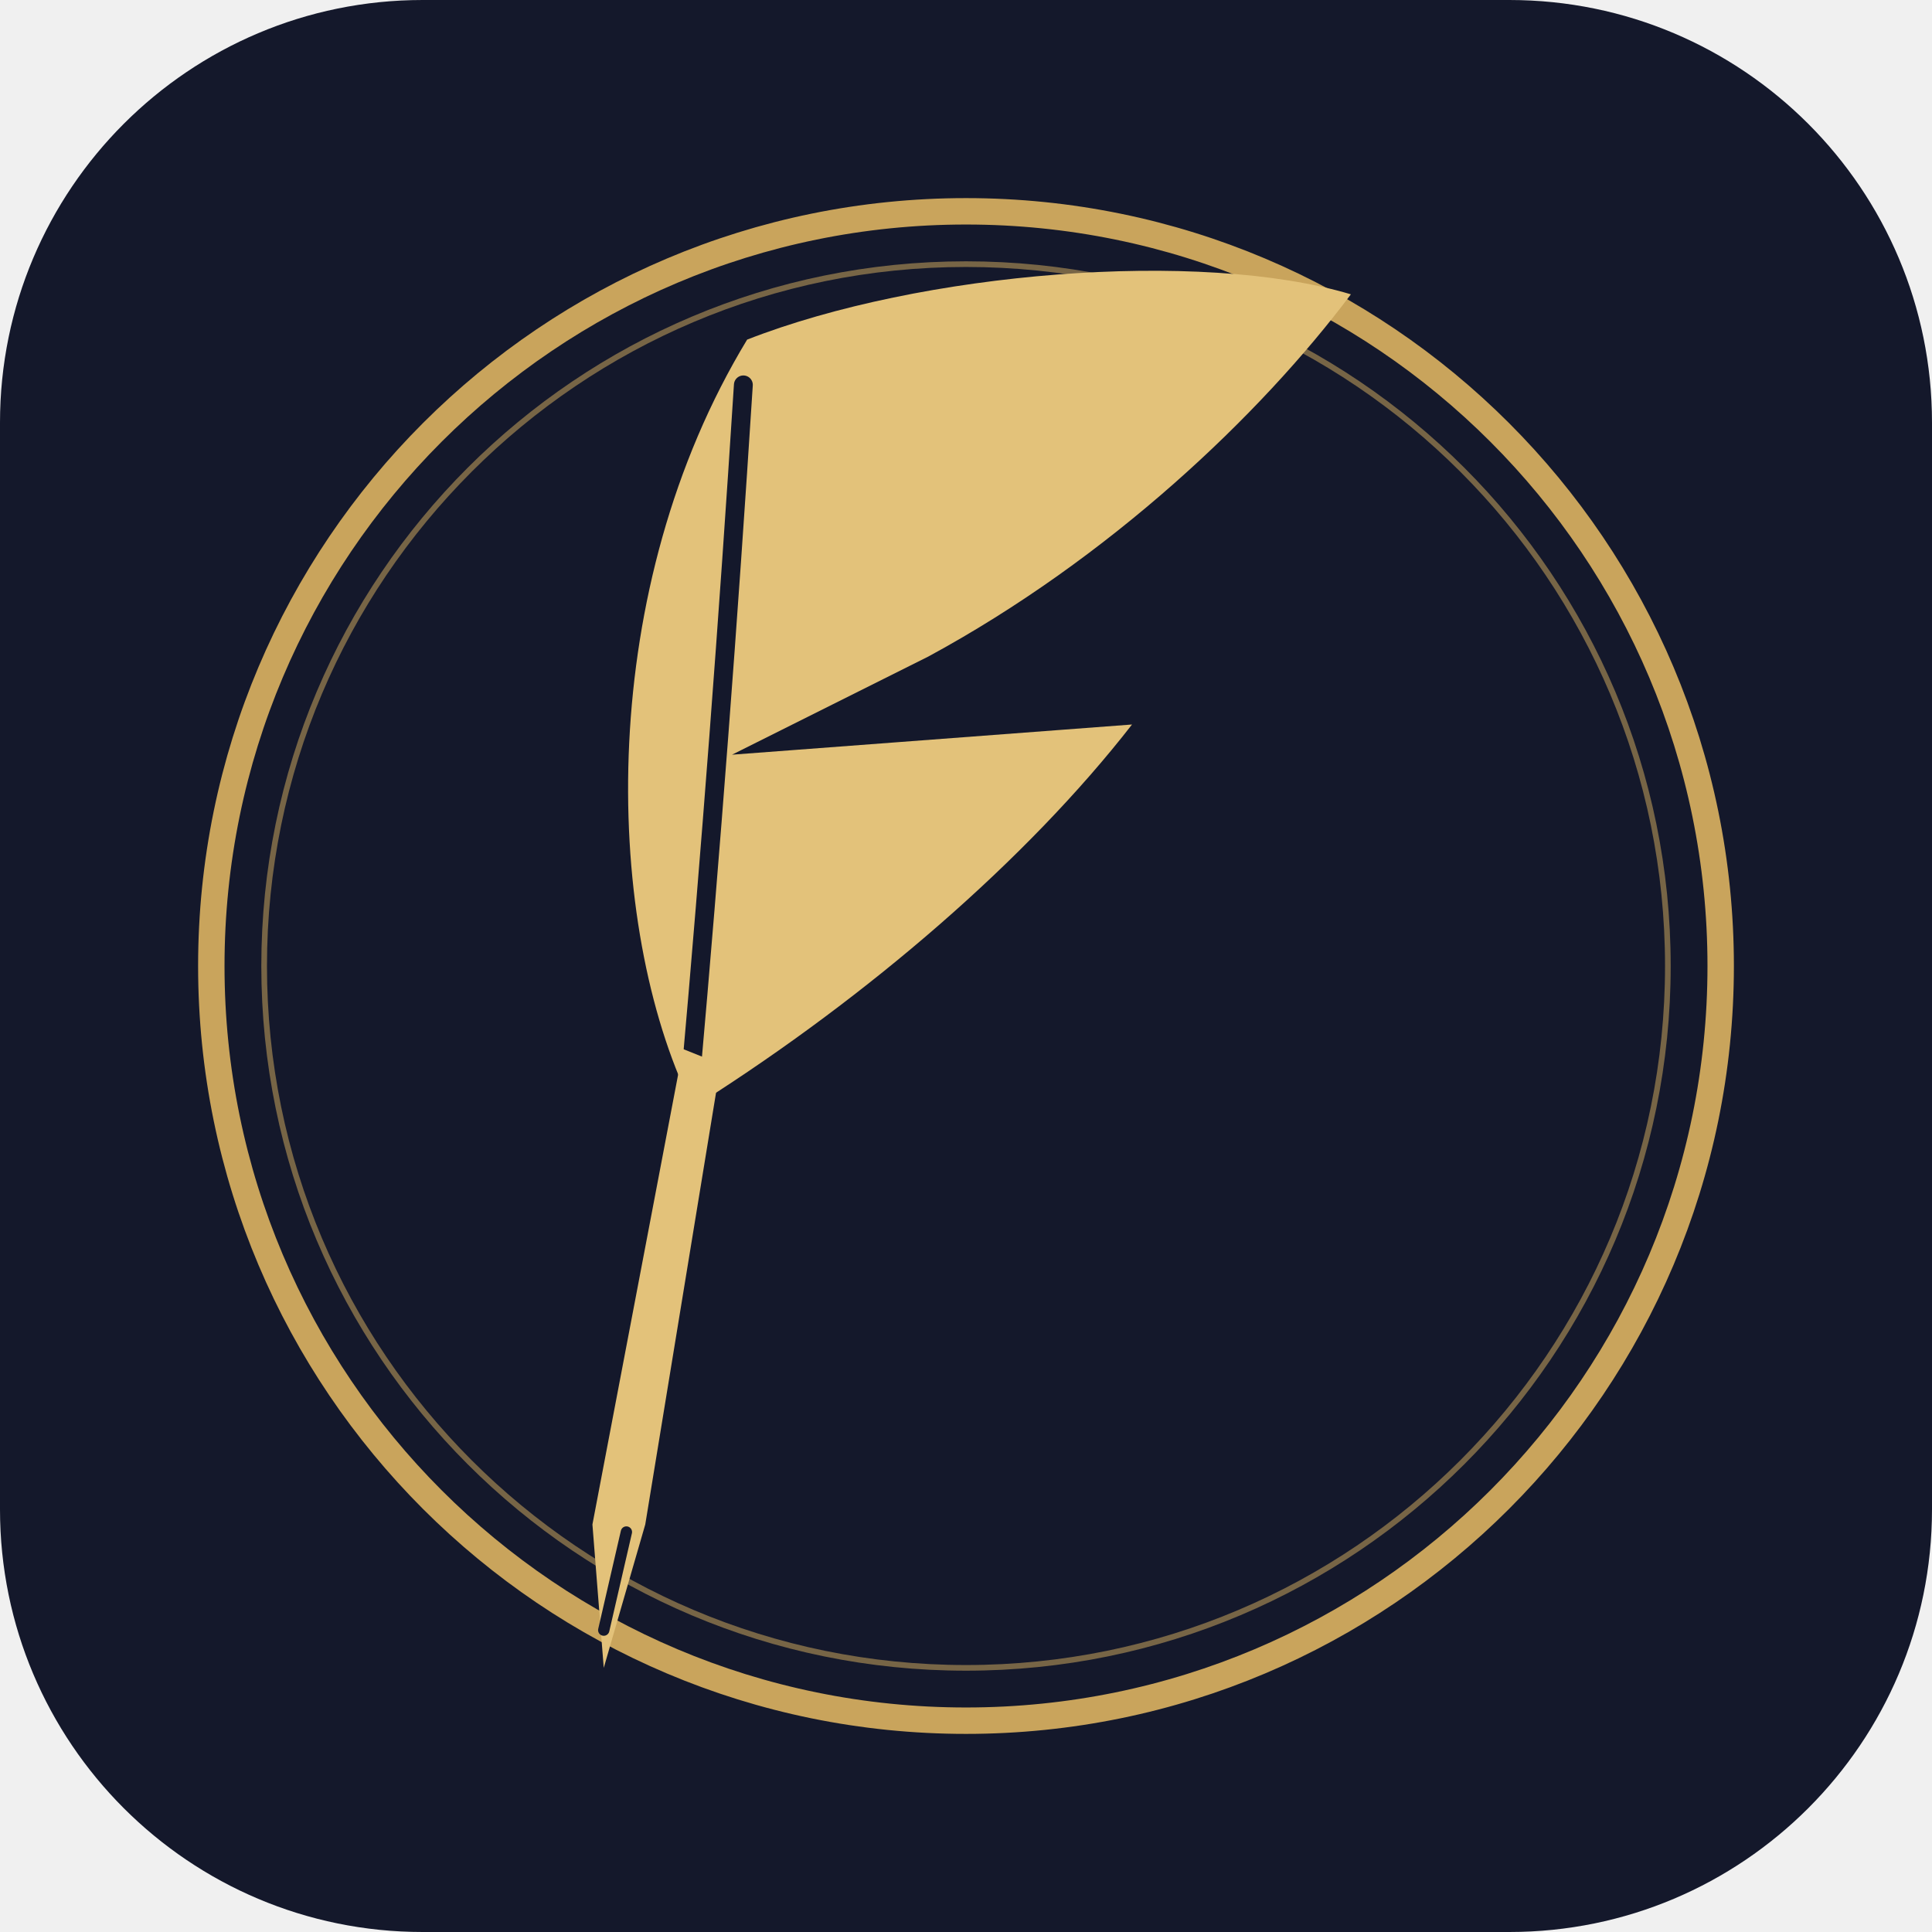
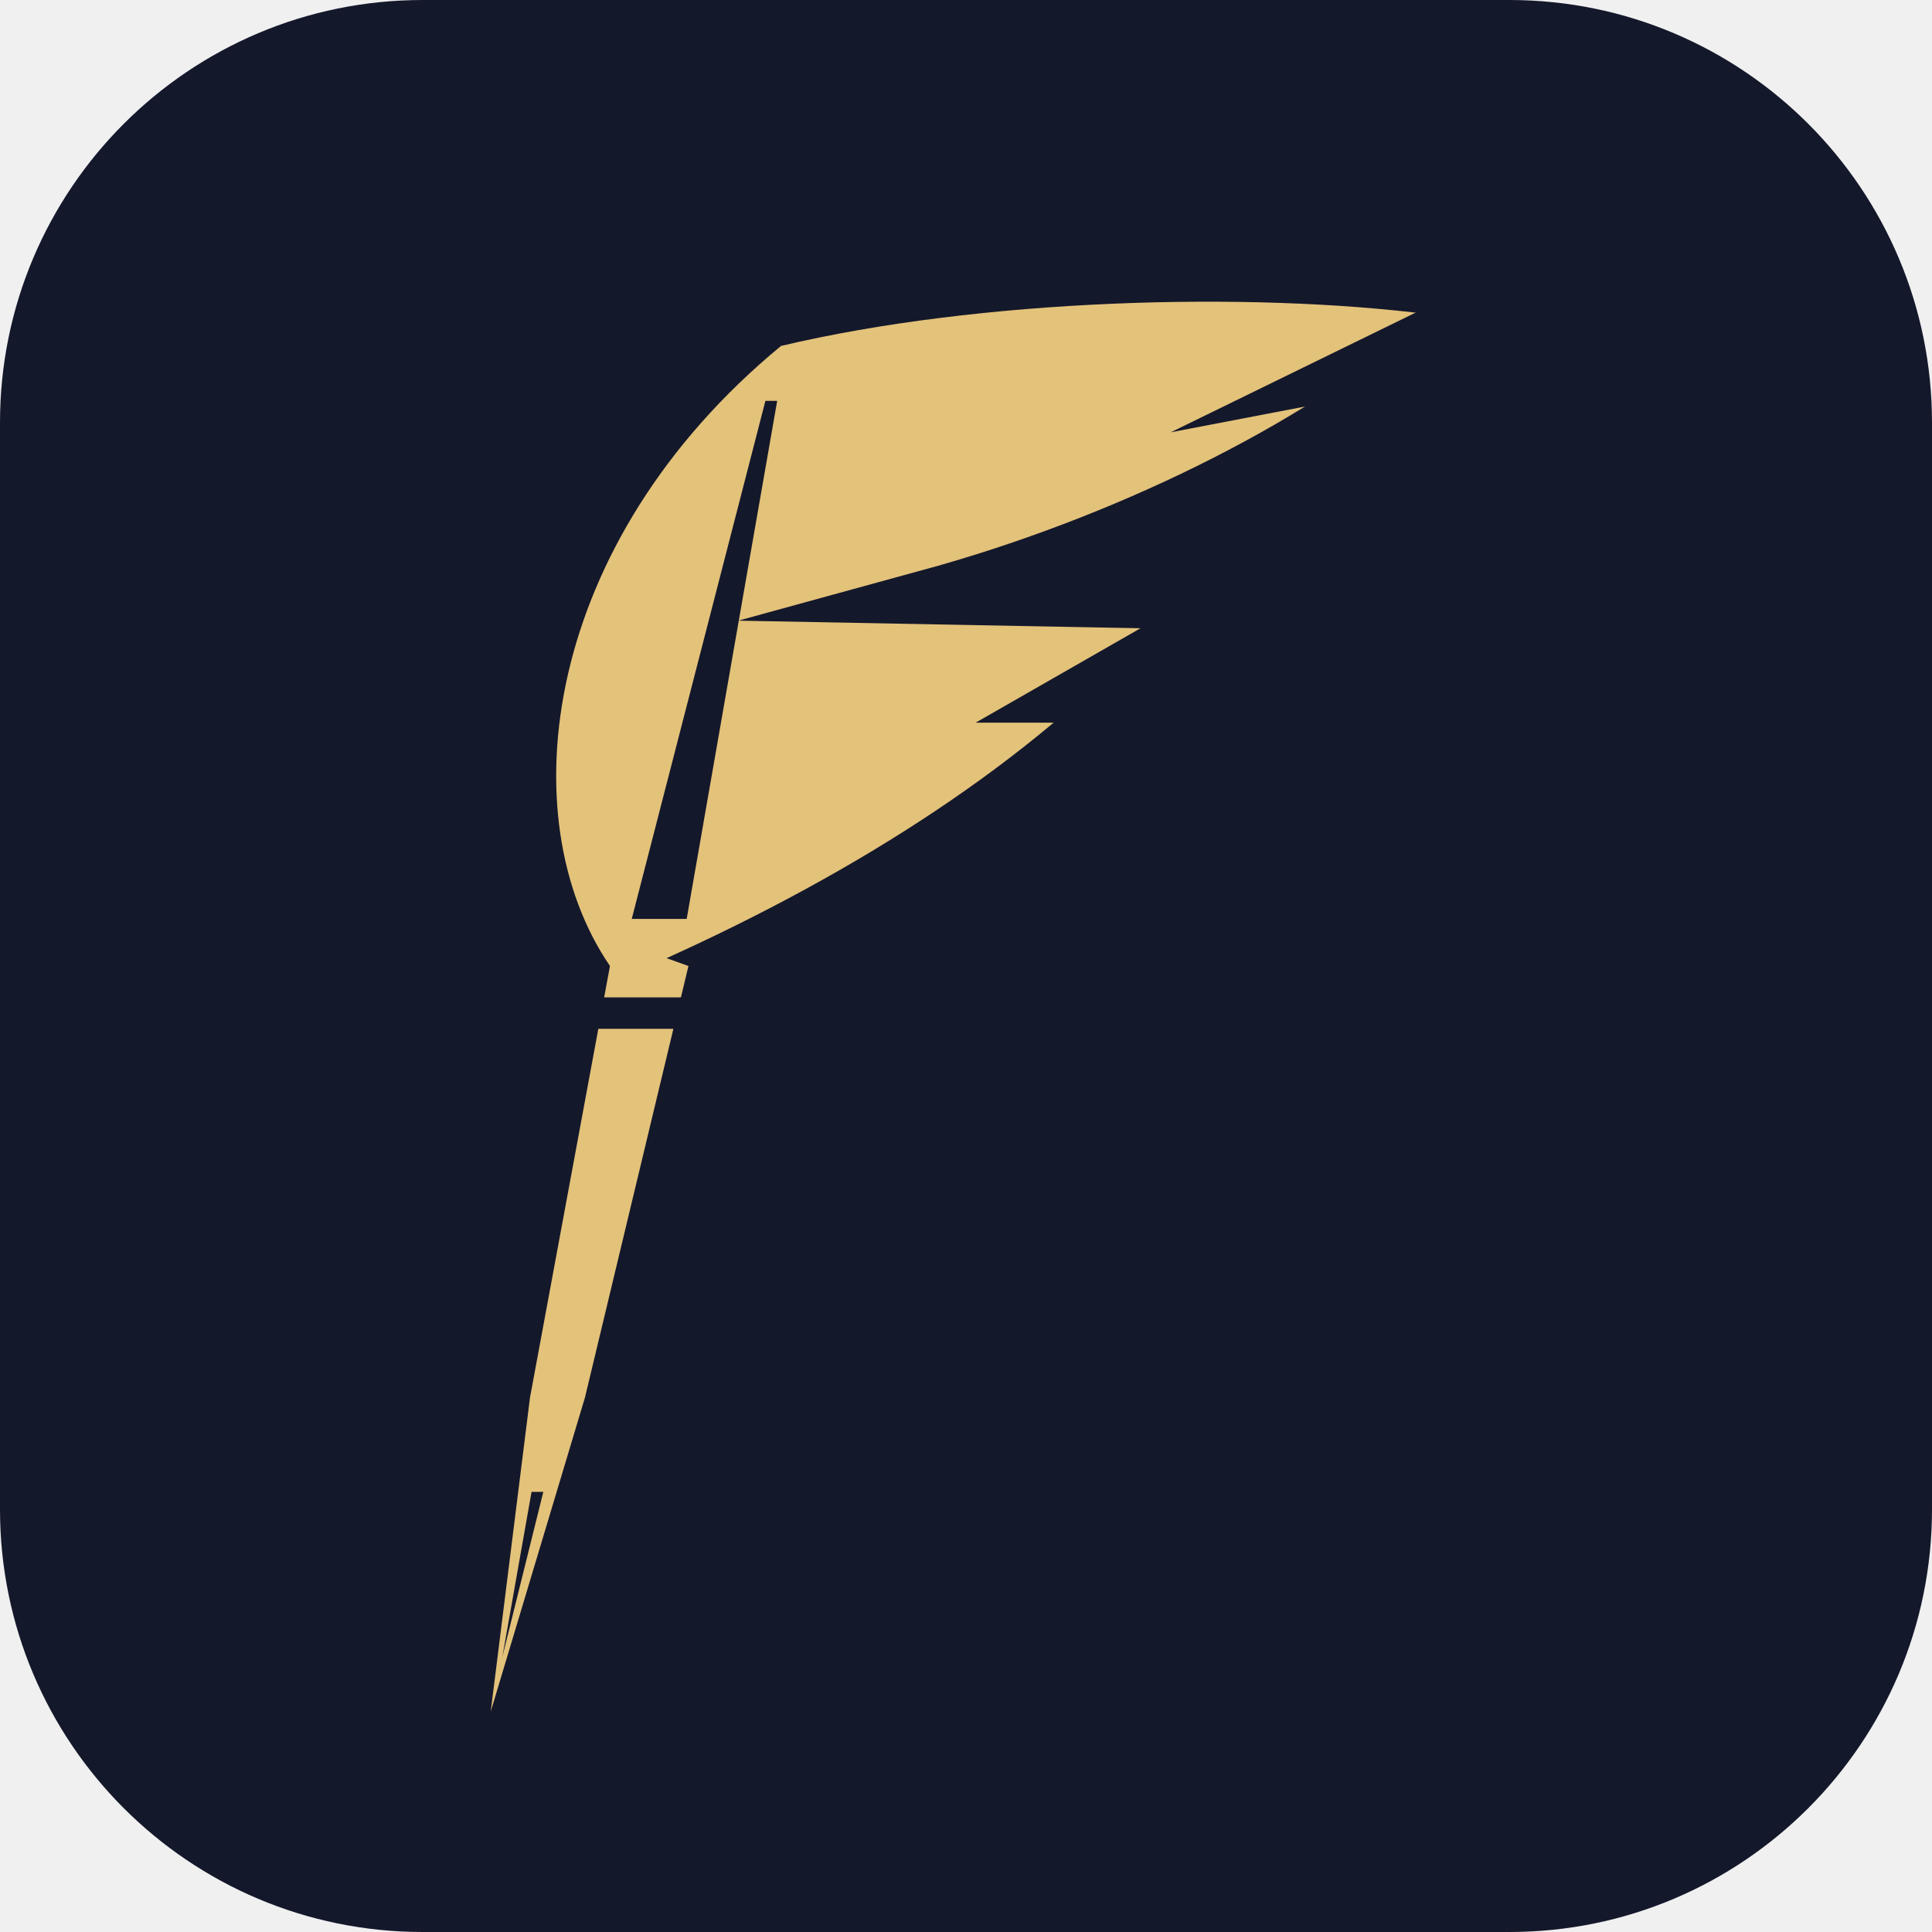
<svg xmlns="http://www.w3.org/2000/svg" viewBox="0 0 512 512">
  <rect width="512" height="512" rx="112" fill="#14182b" />
-   <circle cx="256" cy="256" r="200" fill="none" stroke="#c9a45c" stroke-width="7" />
-   <circle cx="256" cy="256" r="186" fill="none" stroke="#c9a45c" stroke-width="1.5" opacity=".55" />
-   <g transform="translate(-52 6)">
-     <path d="M250 84 C296 66 370 60 410 72 C386 104 346 142 298 168 L246 194 L352 186 C324 222 282 258 238 286 L234 284 C212 236 210 150 250 84 Z" fill="#e3c27a" />
-     <path d="M249 96 Q243 190 235 280" fill="none" stroke="#14182b" stroke-width="5" stroke-linecap="round" />
-     <path d="M233 272 L243 276 L223 398 L212 436 L209 398 Z" fill="#e3c27a" />
-     <path d="M218 400 L212 426" stroke="#14182b" stroke-width="3" stroke-linecap="round" />
+   <mask id="cuts" maskUnits="userSpaceOnUse" x="0" y="0" width="512" height="512">
+     <rect width="512" height="512" fill="#fff" />
+     <path d="M235 106 L238 106 L243 238 L229 238 Z" fill="#000" />
+     <path d="M218 258 L254 258 L254 266 L218 266 Z" fill="#000" />
+     <path d="M234.5 384 L237.5 384 L236 426 Z" fill="#000" />
+     <path d="M406 78 L340 114 L380 106 Z" fill="#000" />
+     <path d="M352 158 L306 188 L330 188 Z" fill="#000" />
+   </mask>
+   <g transform="translate(256 256) scale(1.04) translate(-256 -256) translate(250 262) skewX(-12) translate(-256 -256) translate(-56 0)">
+     <path d="M236 92 C284 80 352 78 400 84 C376 110 334 134 288 148 L240 162 L346 164 C322 198 284 226 240 248 L246 250 L243 360 L236 440 L229 360 L226 250 C192 212 186 142 236 92 Z" fill="#e3c27a" mask="url(#cuts)" />
  </g>
</svg>
